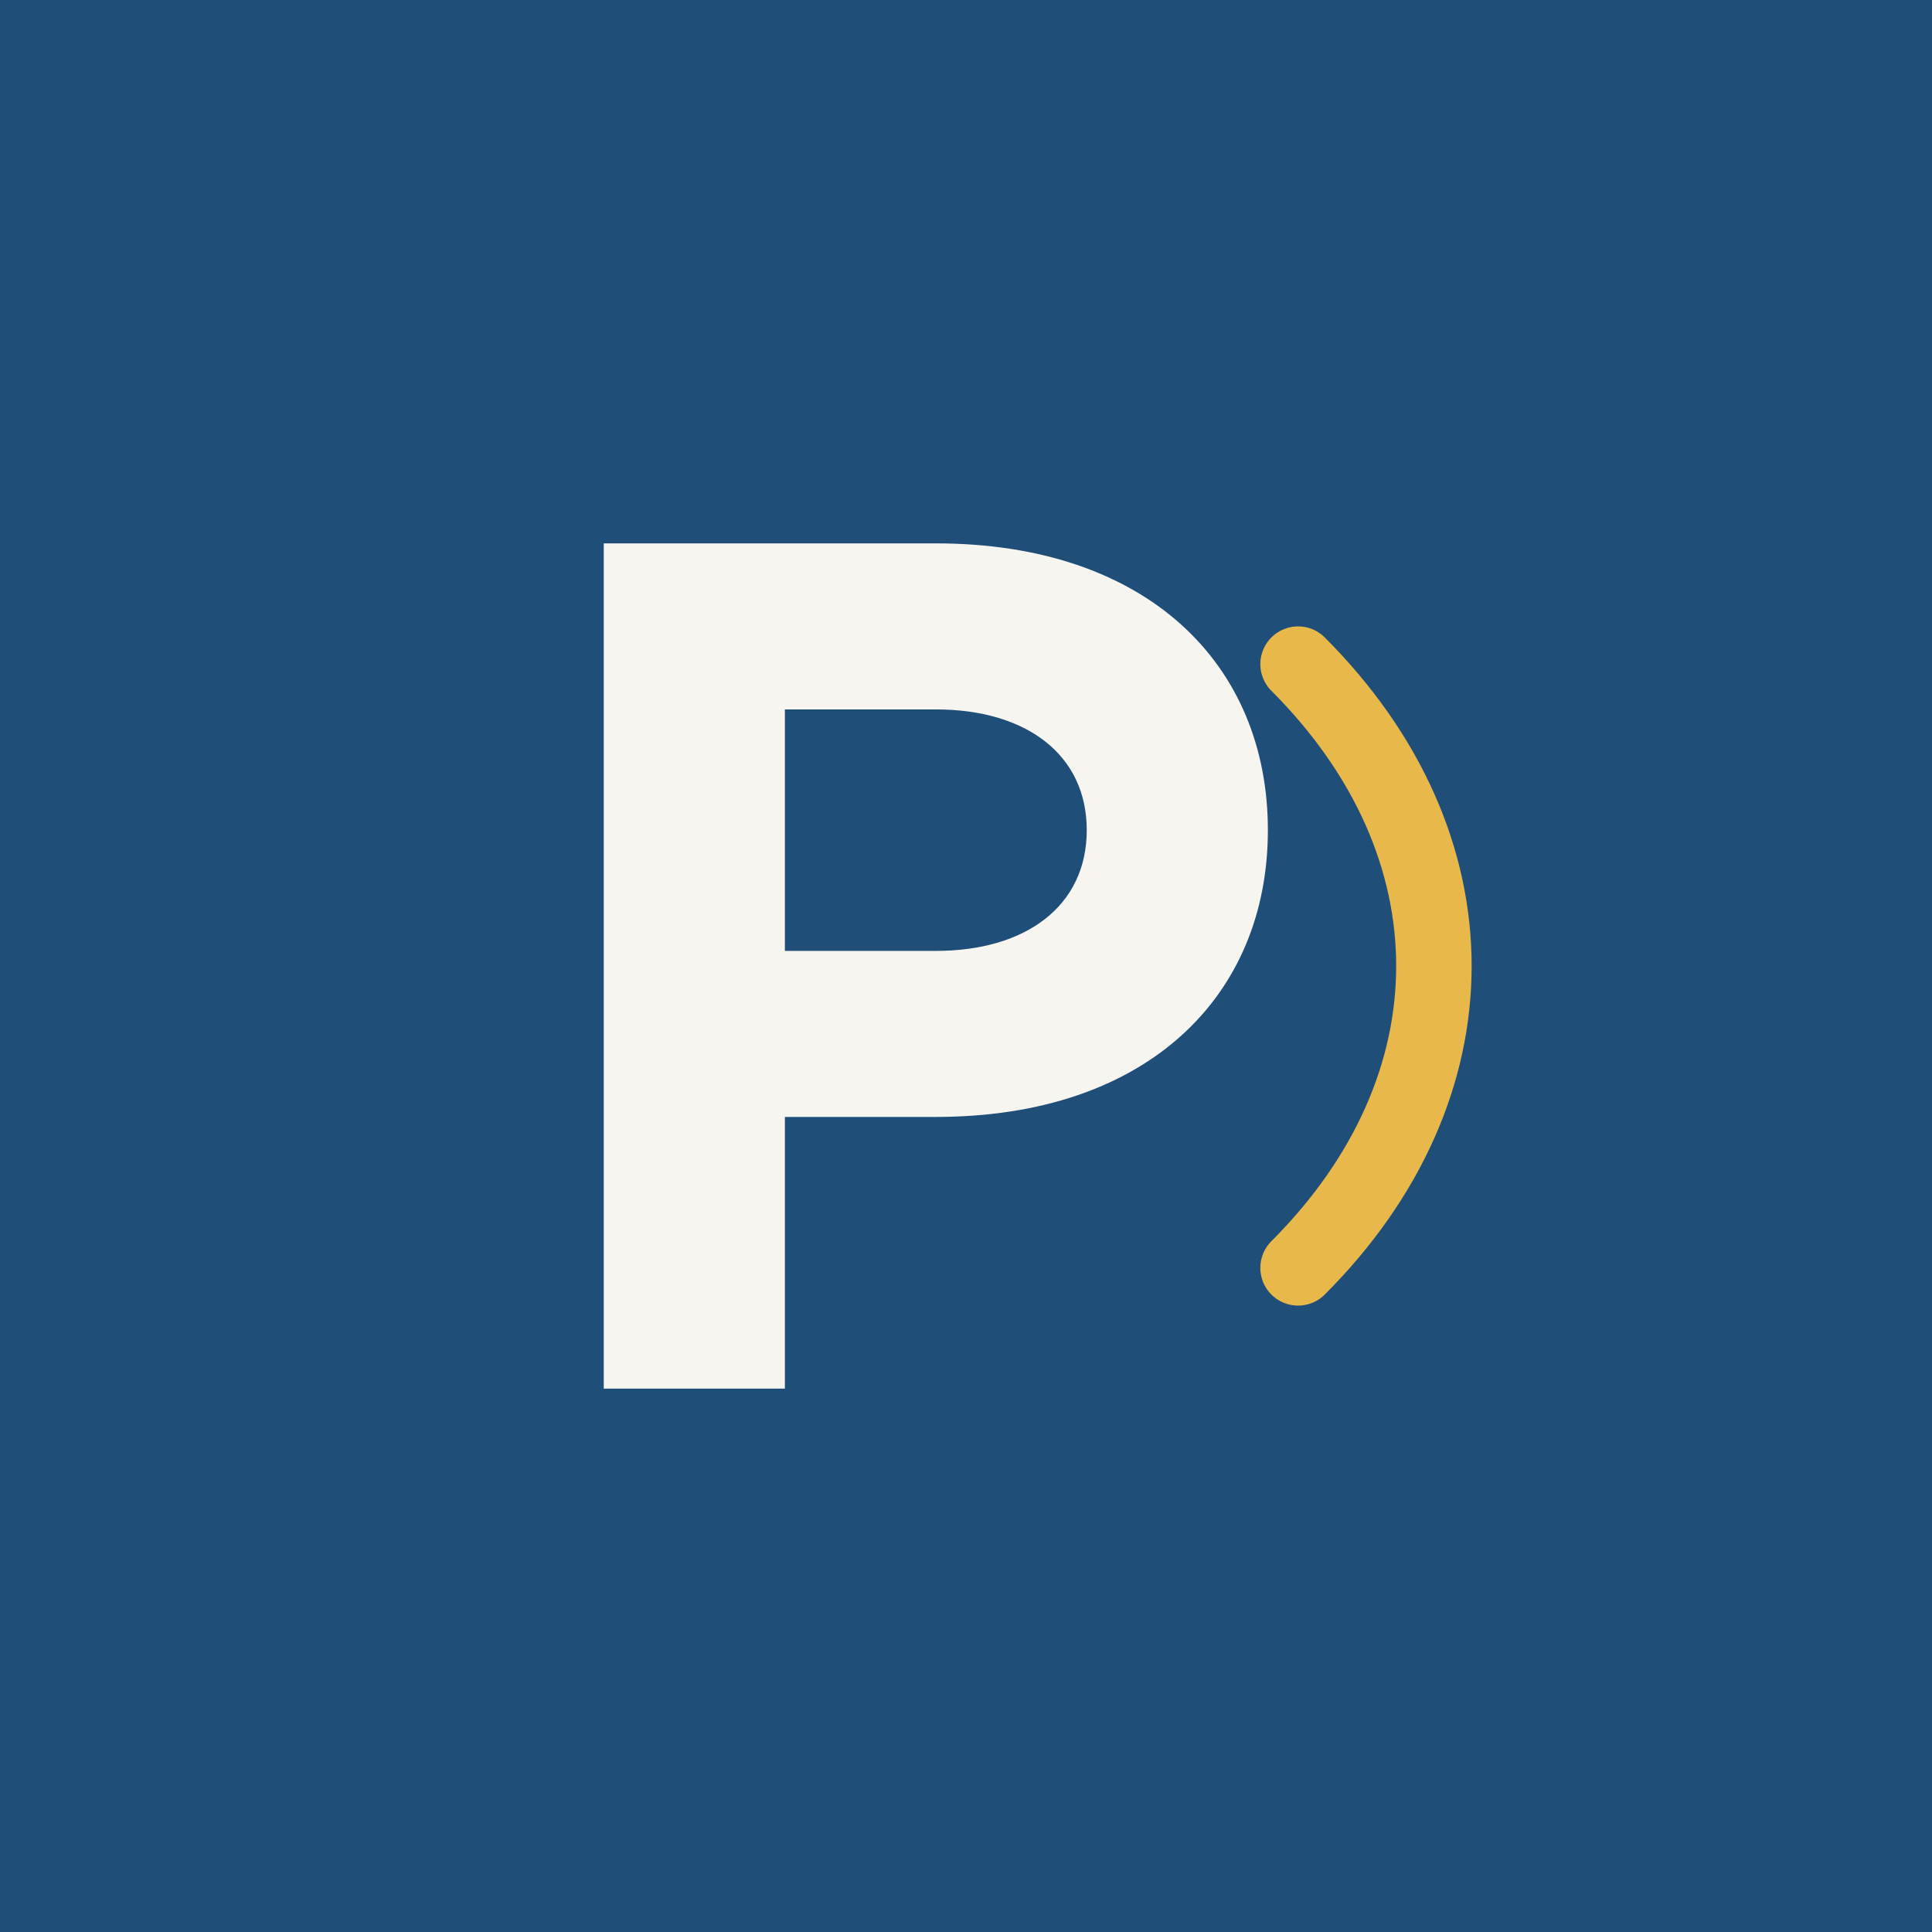
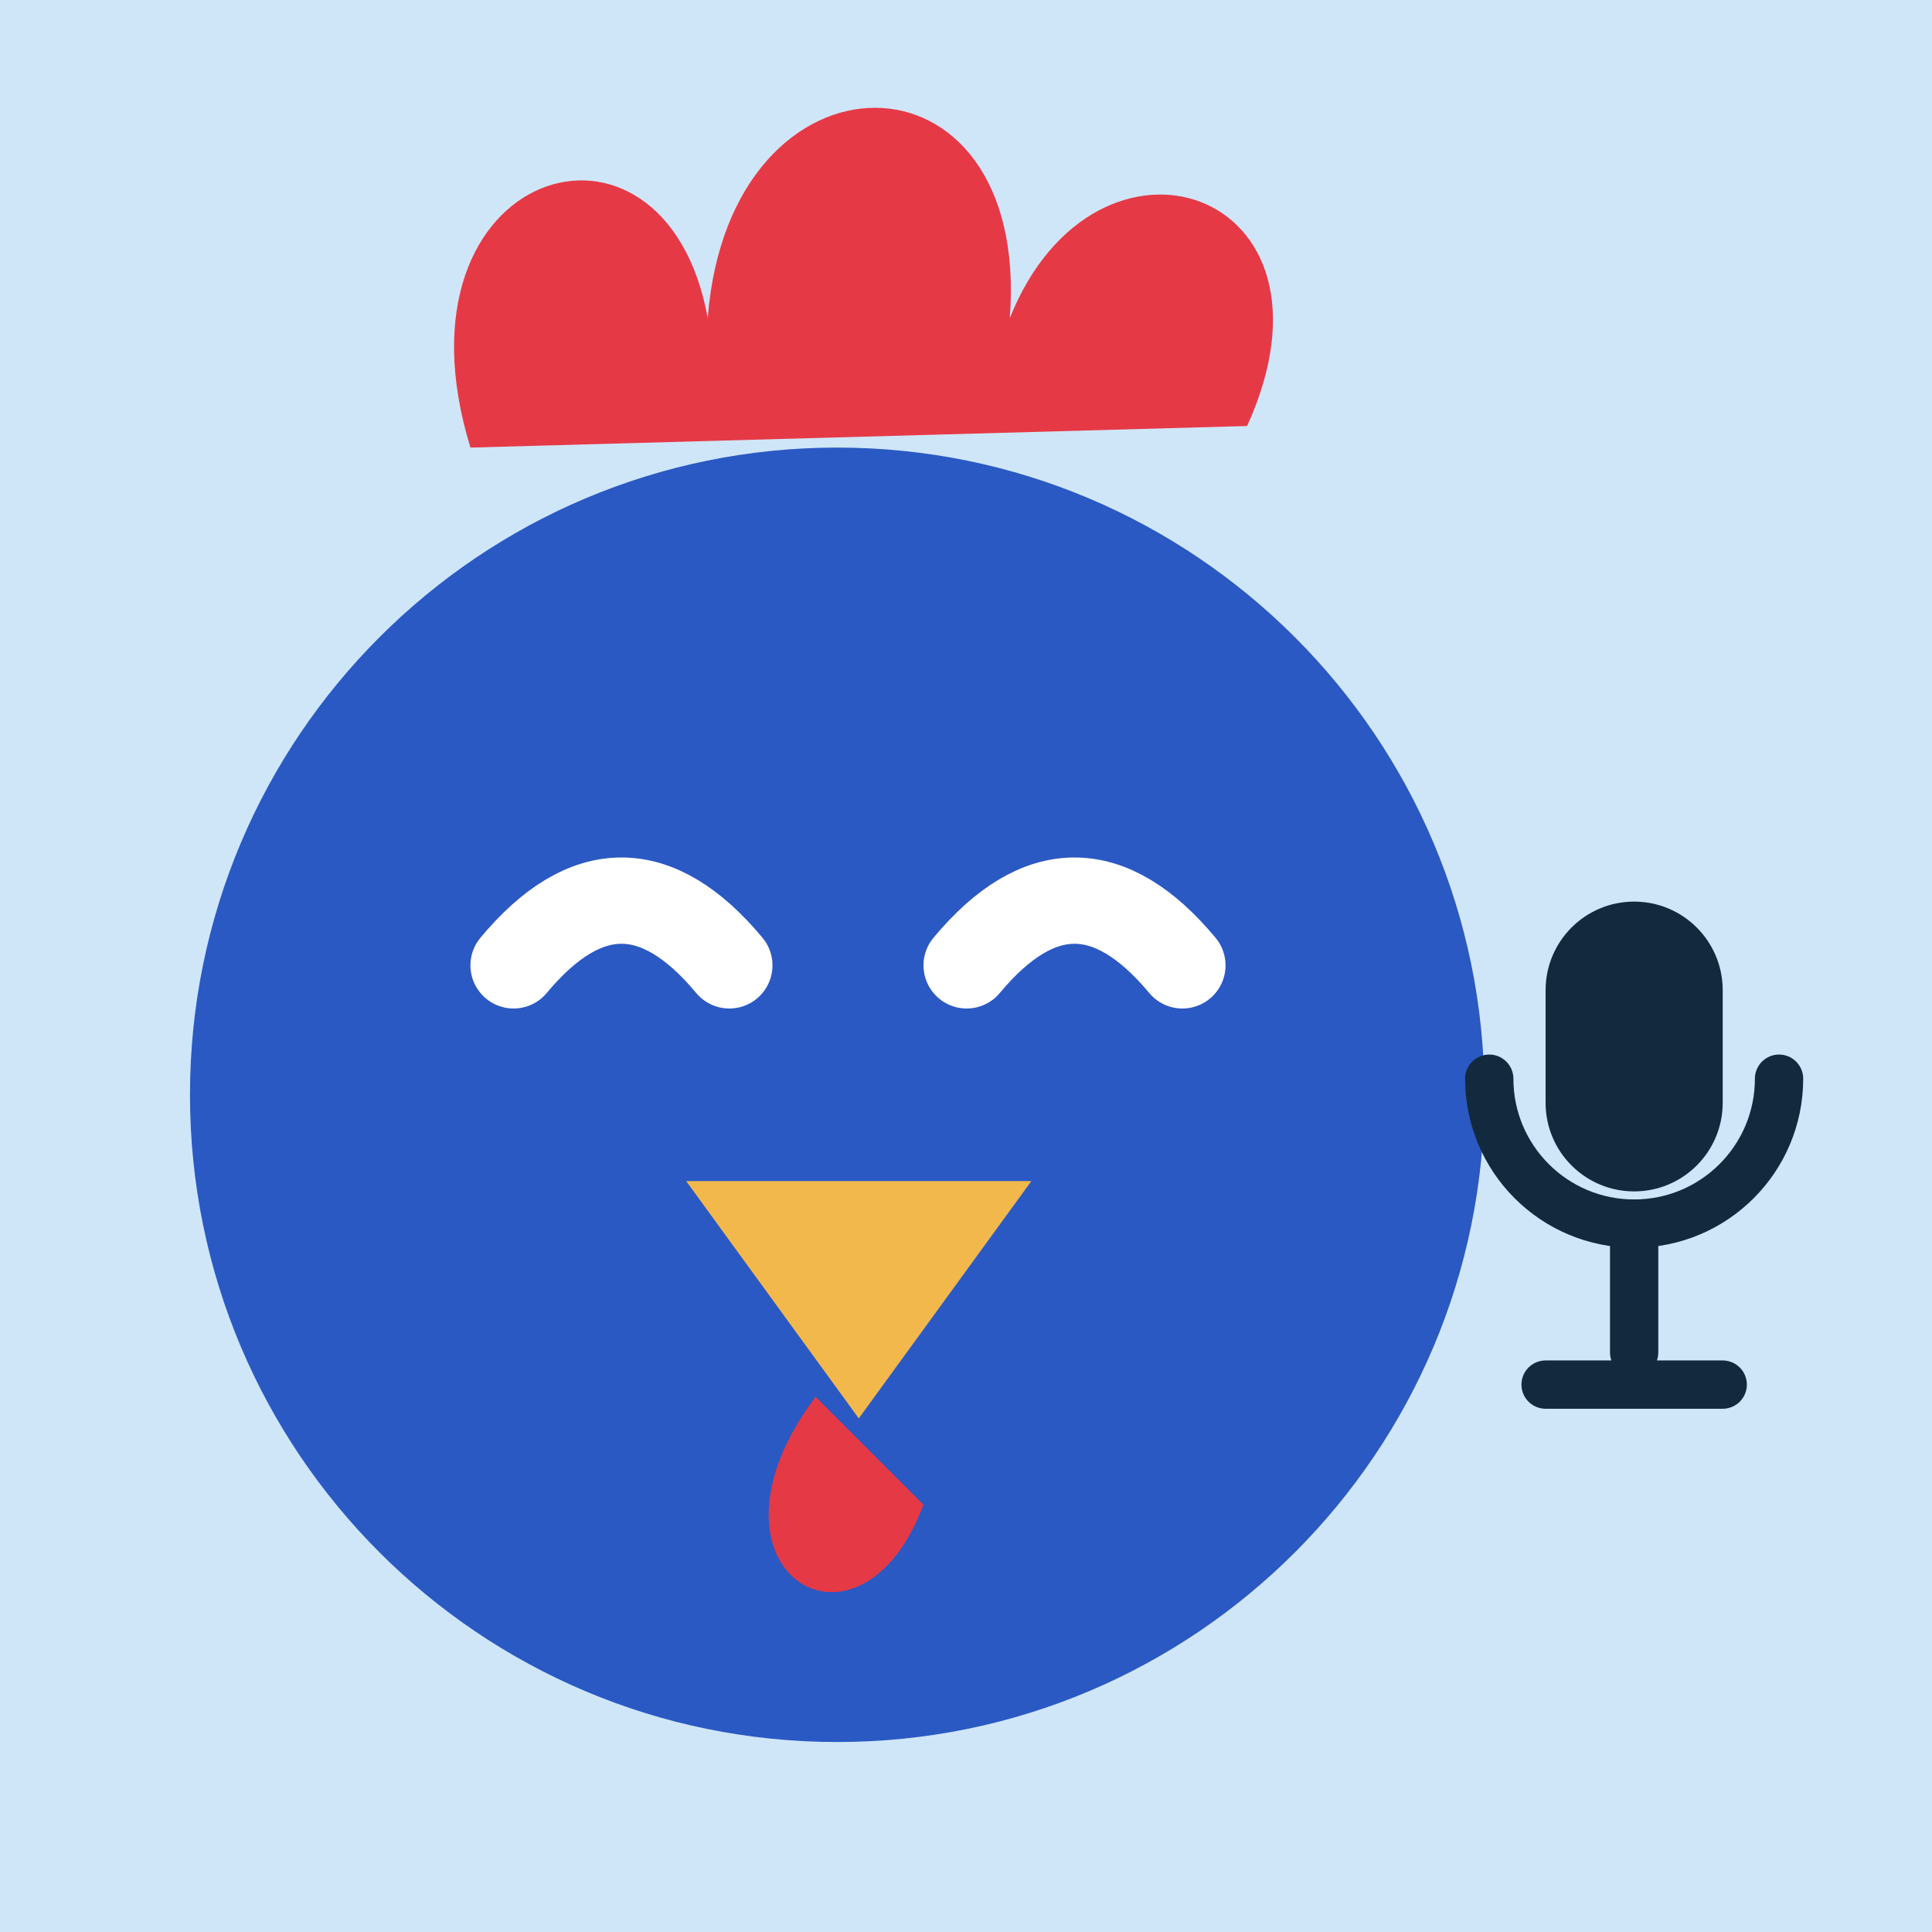
- <svg xmlns="http://www.w3.org/2000/svg" viewBox="0 0 128 128">
-   <rect width="128" height="128" fill="#1f4e79" />
-   <path d="M40 92V36h22c14 0 22 8 22 19s-8 19-22 19H52v18z" fill="#f7f5f0" />
-   <path d="M52 47v16h10c6 0 10-3 10-8s-4-8-10-8z" fill="#1f4e79" />
-   <path d="M86 44c6 6 9 13 9 20s-3 14-9 20" stroke="#e8b84a" stroke-width="5" fill="none" stroke-linecap="round" />
+ <svg xmlns="http://www.w3.org/2000/svg" viewBox="0 0 120 120">
+   <rect width="120" height="120" fill="#cfe6f8" />
+   <g transform="translate(52 68) scale(1.34)">
+     <path d="M-17 -30 c-4 -13 9 -17 11 -6 c1 -13 15 -13 14 0 c4 -10 16 -6 11 5 Z" fill="#e63946" />
+     <circle r="30" fill="#2b59c3" />
+     <path d="M-15 -6 q5 -6 10 0 M6 -6 q5 -6 10 0" stroke="#ffffff" stroke-width="4" fill="none" stroke-linecap="round" />
+     <path d="M-7 4 L9 4 L1 15 Z" fill="#f2b84b" />
+     <path d="M-1 14 c-6 8 2 13 5 5 Z" fill="#e63946" />
+   </g>
+   <g>
+     <rect x="96" y="56" width="11" height="18" rx="5.5" fill="#13293d" />
+     <path d="M92.5 67 a9 9 0 0 0 18 0" stroke="#13293d" stroke-width="3" fill="none" stroke-linecap="round" />
+     <path d="M101.5 76 v8 M96 86 h11" stroke="#13293d" stroke-width="3" stroke-linecap="round" />
+   </g>
</svg>
